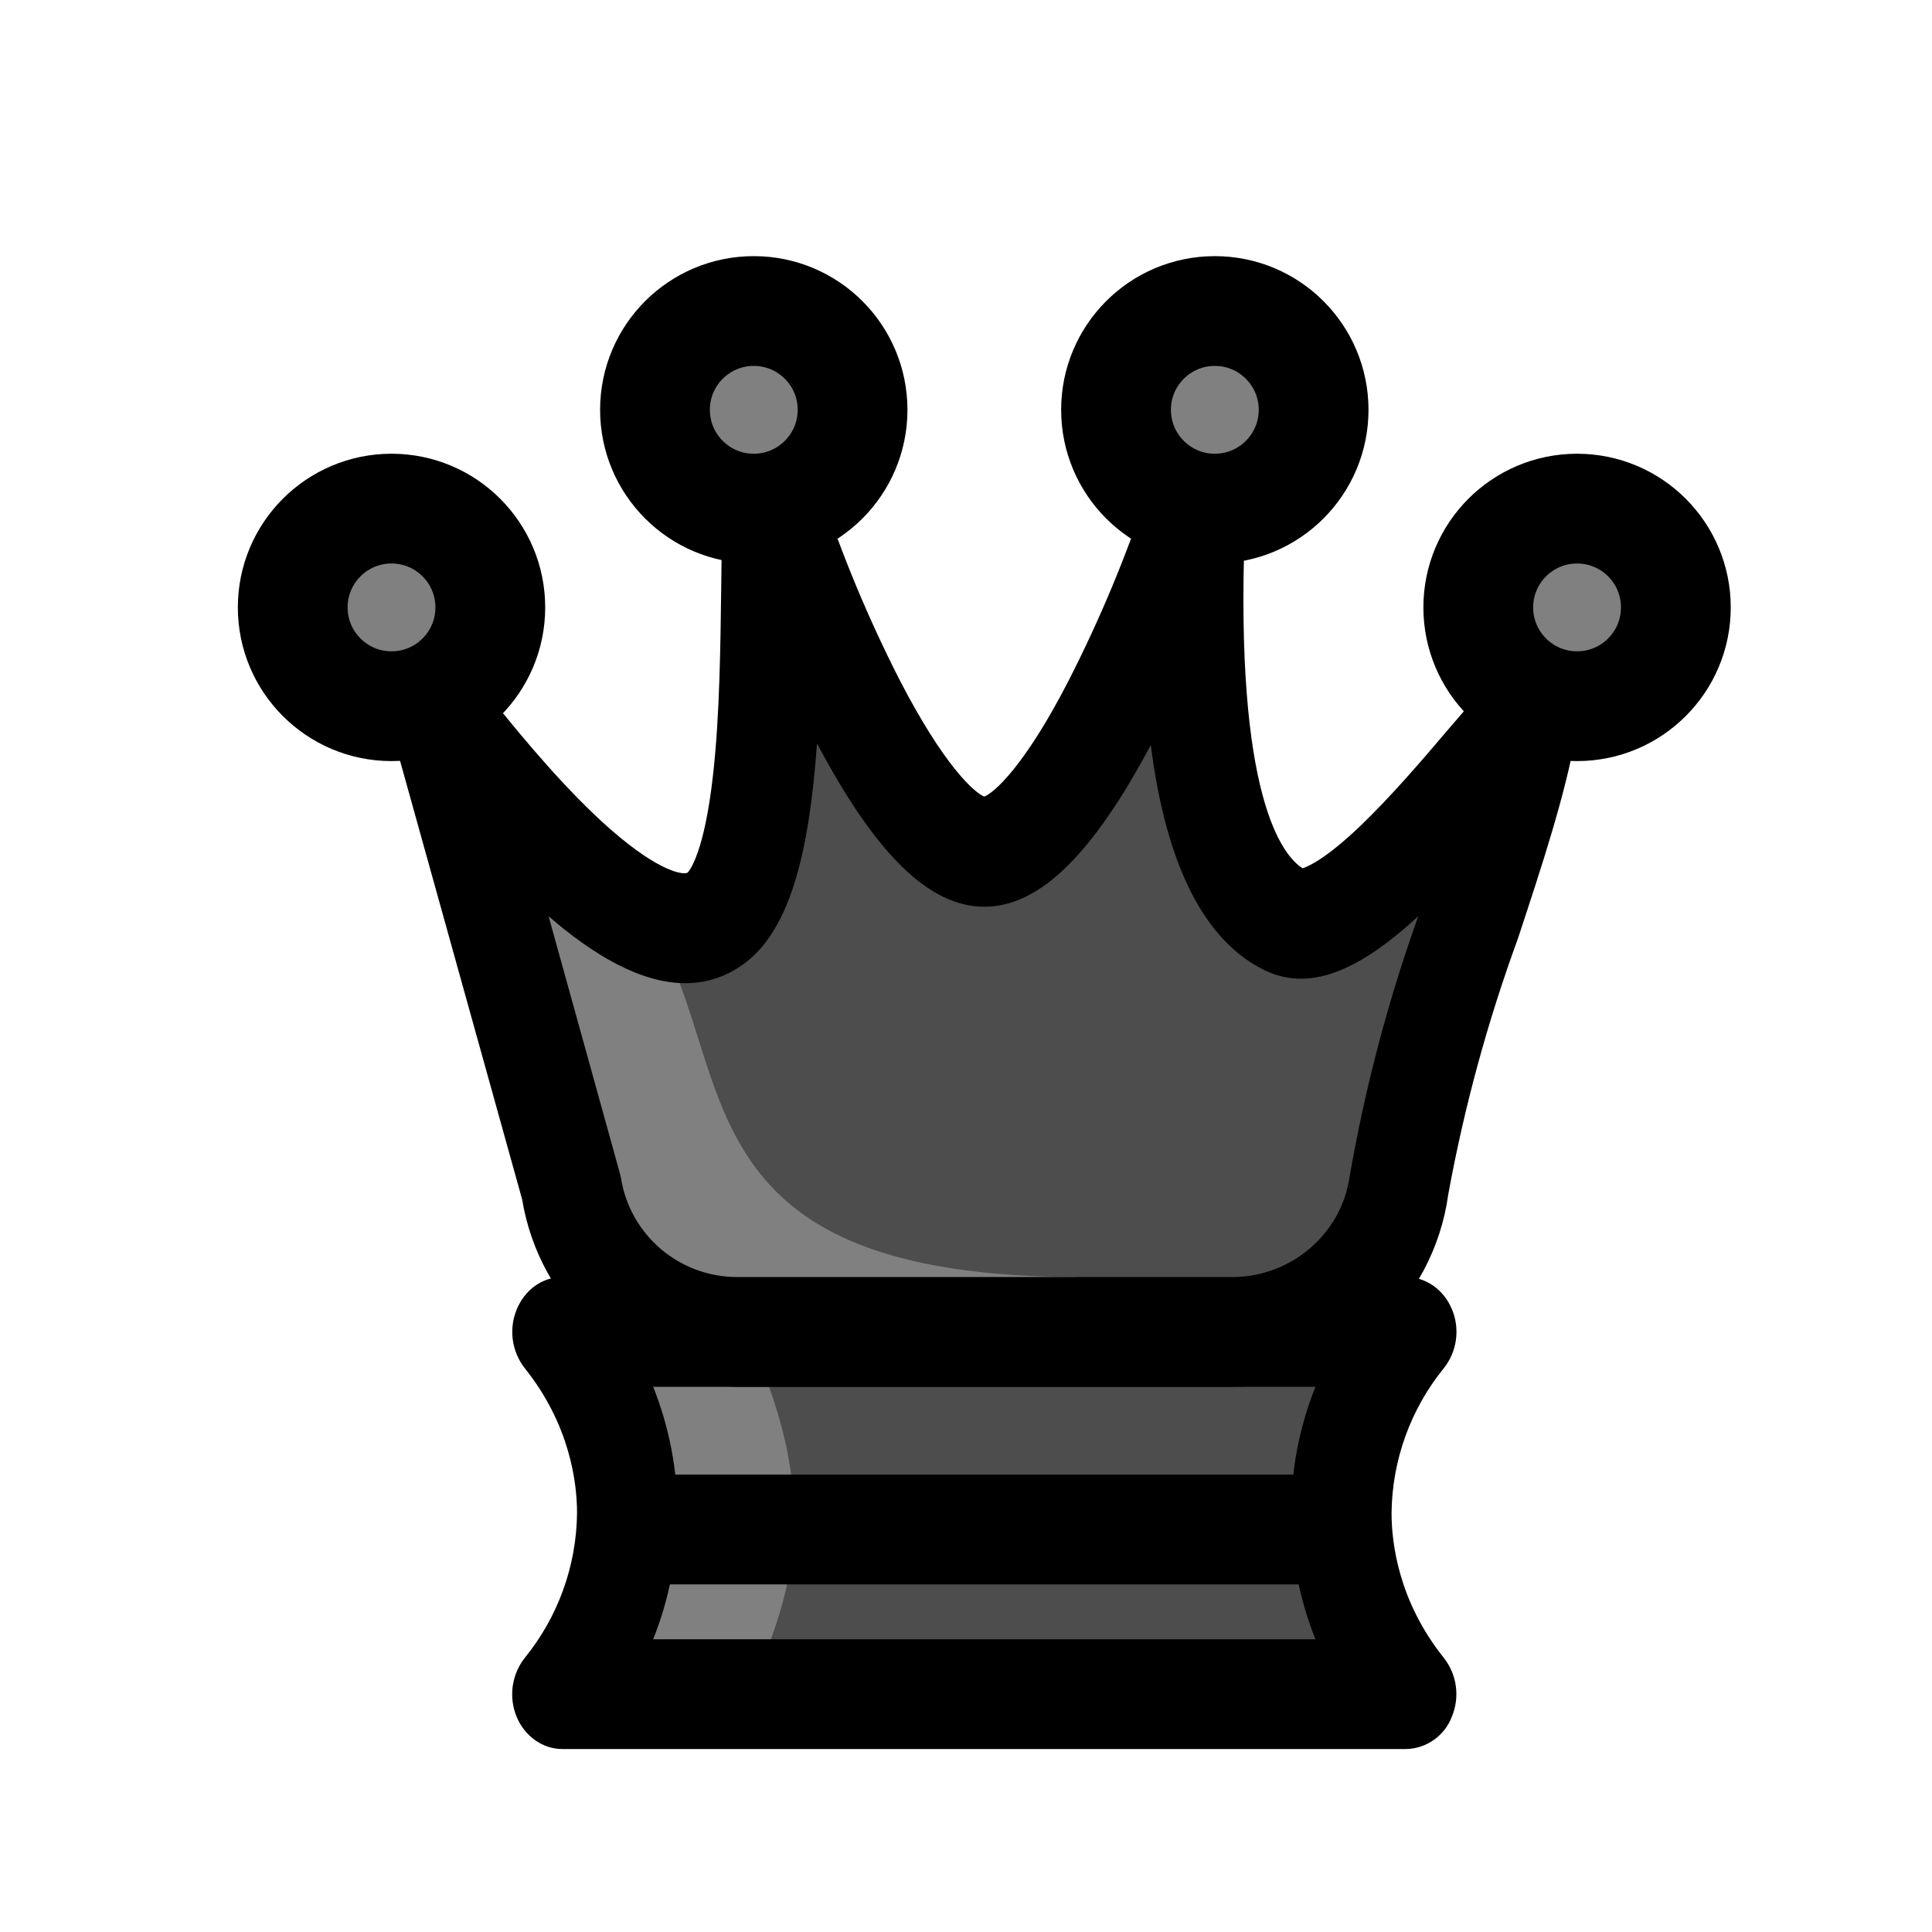
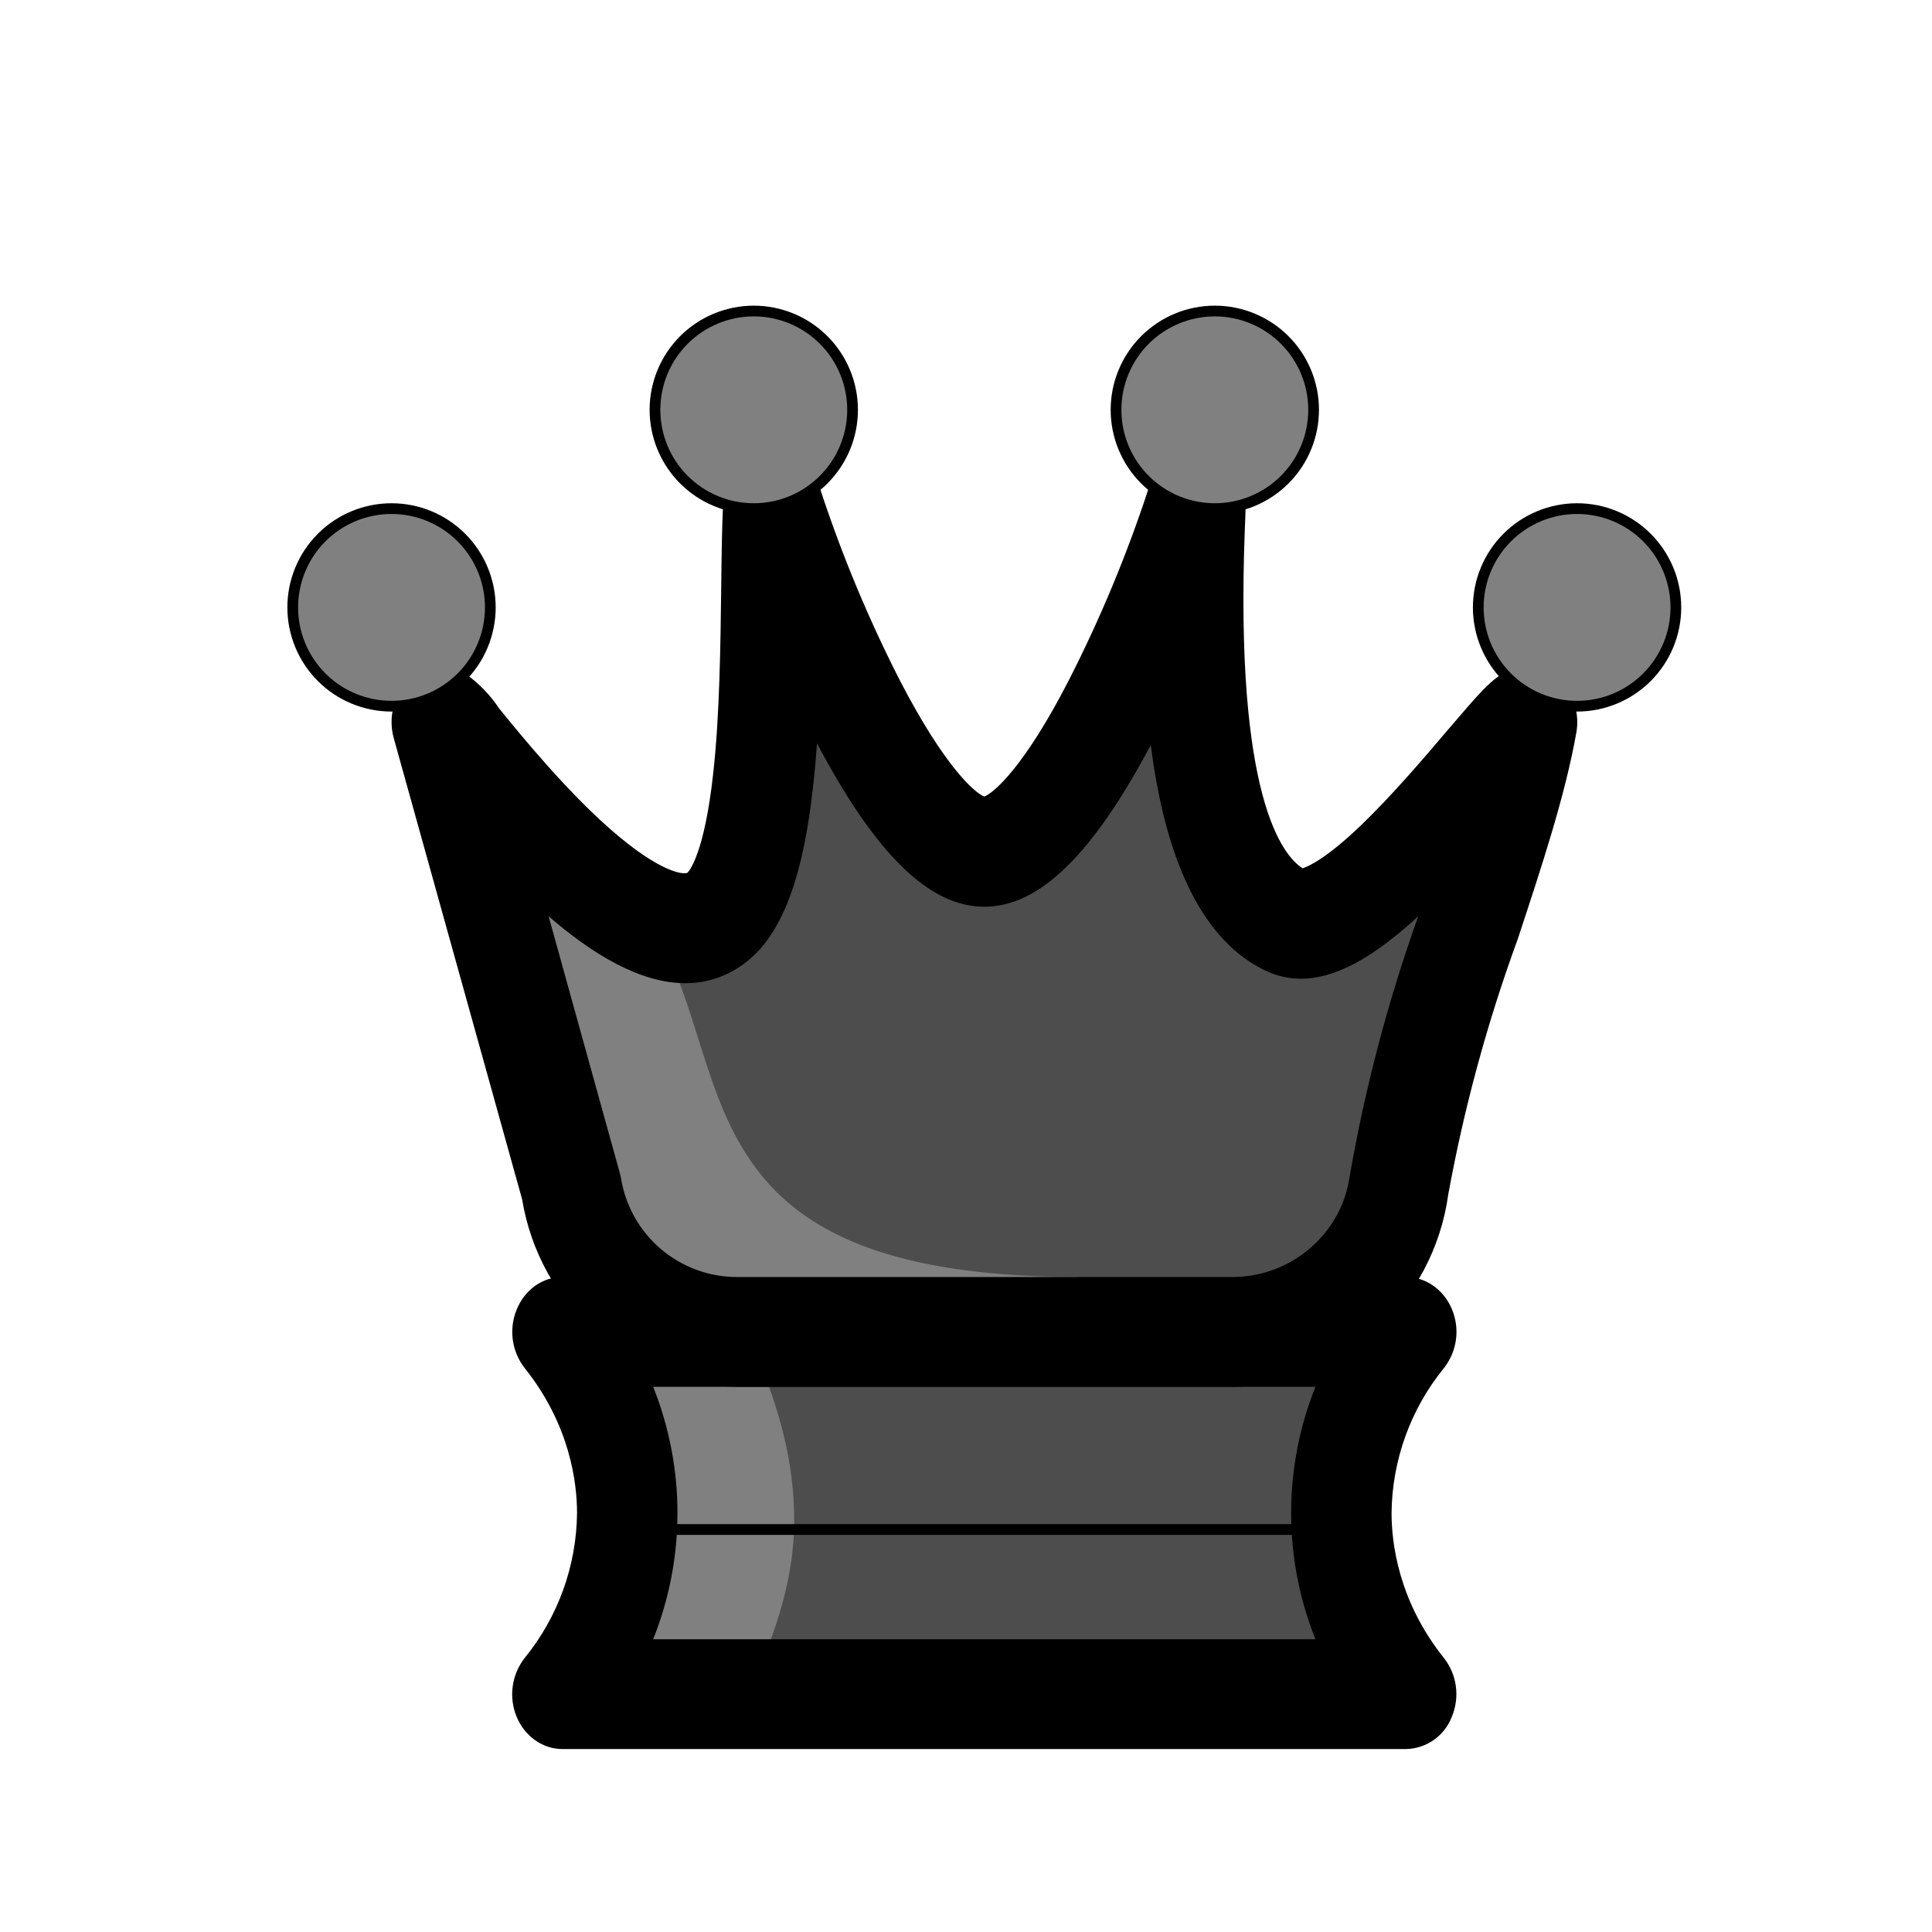
- <svg xmlns="http://www.w3.org/2000/svg" width="100" height="100" viewBox="-50 -90 498 528">
-   <path fill="#4d4d4d" d="M319.3 373H88.7a79.8 79.8 0 0 0 17.7-49.5c0-7-1-28.7-17.7-49.5h230.6a79.8 79.8 0 0 0-17.7 49.5c0 7 1 28.7 17.7 49.5" />
-   <path fill="gray" d="M140 373c3.6-10.3 11.4-25.8 12-45 .7-23.8-8.1-41.7-12-53-10.7 0-27.3-1-38-1l15.6 54L93 373Zm0 0" />
-   <path d="M113.5 358h181a92.9 92.9 0 0 1 0-69h-181a92.9 92.9 0 0 1 0 69m205.8 30H88.7c-5.4 0-10.3-3.5-12.5-8.8a16.1 16.1 0 0 1 2.2-16.1 63.8 63.8 0 0 0 14.3-39.6c0-8.2-1.9-24.1-14.3-39.6a16.1 16.1 0 0 1-2.2-16c2.2-5.4 7-8.9 12.5-8.9h230.6c5.4 0 10.3 3.5 12.5 8.8a16 16 0 0 1-2.2 16.1 63.8 63.8 0 0 0-14.3 39.6c0 8.2 1.9 24.1 14.3 39.6a16 16 0 0 1 2.2 16 13.7 13.7 0 0 1-12.5 8.9" />
-   <path fill="#4d4d4d" d="m91.1 234.3-35.4-127c3.3 2 50.5 69 74.2 54.2 18.8-11.8 14.9-84.2 16.4-112.5 8.3 26.2 36.1 93.8 57.7 93.8s49.4-67.6 57.7-93.8c.5 3.2-7.9 97.2 24.7 112.5 18.6 8.8 59.9-51.5 65.9-54.2-6.2 35.2-28.8 83.8-35 126.8a46.2 46.2 0 0 1-45.5 39.9H136.6A46.1 46.1 0 0 1 91 234.3" />
-   <path fill="gray" d="M86.8 139C153 172 93 259 230 259l-100 15a148.2 148.2 0 0 1-43.2-72c-6.6-27-3.2-49.7 0-63" />
-   <path d="M203.7 127.8Zm.6 0Zm-81.4 20.8Zm-38 11.7 19.3 69.6.5 2a32.1 32.1 0 0 0 31.9 27.1h135.2c16 0 29.7-11.7 32-27.2a429.6 429.6 0 0 1 18.8-71.4c-14.9 13.7-28.7 21-41.7 14.9-16.6-7.9-27.2-28.6-31.4-61.7-16 30.1-30.5 44.2-45.5 44.2s-29.6-14.2-45.7-44.6v-.2c-2.2 30.2-7.4 52.6-21.6 61.5a26.6 26.6 0 0 1-14.4 4.2c-12.4 0-25.5-8-37.5-18.4m187 128.7H136.6A58.7 58.7 0 0 1 98 274.4a62 62 0 0 1-20.3-36.6L42.6 111.7c-1.6-5.8.1-12.2 4.5-16a12.8 12.8 0 0 1 15.2-1.5 36 36 0 0 1 9.1 9.4c6.4 7.9 18.4 22.5 30.5 33.1 13.5 11.8 19.9 12.4 21 11.8.5-.5 4.6-5.3 7-27 1.8-16.1 2-35.4 2.2-50.9.1-8.8.2-16.4.5-22.5.4-7.1 5.4-13 11.9-14s12.7 3.2 14.8 10a365 365 0 0 0 21.6 51.8c12.2 23.6 20.5 30.8 23.1 31.8 2.6-1 11-8.2 23.1-31.8a365.3 365.3 0 0 0 21.6-51.8c2-6.5 7.8-10.6 14-10 6.3.5 11.4 5.6 12.5 12.3.3 2 .2 3.4 0 8.2-2.8 73.4 10.4 89.3 15.8 92.7 1.5-.5 6.3-2.5 16-11.8 8.3-8 16.7-17.8 23.4-25.7 9-10.5 12.2-14.4 16.7-16.4 4.7-2 10-1.1 13.9 2.3a16 16 0 0 1 4.8 14.5c-3 17-9.3 36.1-16 56.4a426.2 426.2 0 0 0-19 69.8 62 62 0 0 1-20.3 38 58.7 58.7 0 0 1-38.7 14.6" />
-   <path fill="gray" d="M168 22a27 27 0 1 1-54 0 27 27 0 0 1 54 0" />
-   <path fill="none" stroke="#000" stroke-linejoin="round" stroke-miterlimit="10" stroke-width="30" d="M168 22a27 27 0 1 1-54 0 27 27 0 0 1 54 0Zm0 0" />
-   <path fill="gray" d="M294 22a27 27 0 1 1-54 0 27 27 0 0 1 54 0" />
-   <path fill="none" stroke="#000" stroke-linejoin="round" stroke-miterlimit="10" stroke-width="30" d="M294 22a27 27 0 1 1-54 0 27 27 0 0 1 54 0Zm0 0" />
-   <path fill="gray" d="M393 76a27 27 0 1 1-54 0 27 27 0 0 1 54 0" />
-   <path fill="none" stroke="#000" stroke-linejoin="round" stroke-miterlimit="10" stroke-width="30" d="M393 76a27 27 0 1 1-54 0 27 27 0 0 1 54 0Zm0 0" />
-   <path fill="gray" d="M69 76a27 27 0 1 1-54 0 27 27 0 0 1 54 0" />
-   <path fill="none" stroke="#000" stroke-linejoin="round" stroke-miterlimit="10" stroke-width="30" d="M69 76a27 27 0 1 1-54 0 27 27 0 0 1 54 0Zm36.2 252h197.6" />
+ <svg xmlns="http://www.w3.org/2000/svg" width="1024" height="1024" viewBox="0 0 1024 1024" fill="none">
+   <path d="M745.31 897.94H298.086C320.043 870.736 332.142 836.899 332.413 801.94C332.413 788.364 330.474 746.279 298.086 705.94H745.31C723.353 733.144 711.254 766.981 710.983 801.94C710.983 815.516 712.922 857.601 745.31 897.94Z" fill="#4D4D4D" style="fill:#4D4D4D;fill:color(display-p3 0.302 0.302 0.302);fill-opacity:1;" />
+   <path d="M397.577 897.94C404.559 877.964 419.686 847.904 420.85 810.667C422.208 764.51 405.141 729.794 397.577 707.879C376.826 707.879 344.632 705.94 323.88 705.94L354.135 810.667L306.426 897.94H397.577Z" fill="#808080" style="fill:#808080;fill:color(display-p3 0.502 0.502 0.502);fill-opacity:1;" />
+   <path d="M346.183 868.849H697.213C680.034 825.897 680.034 777.983 697.213 735.031H346.183C363.362 777.983 363.362 825.897 346.183 868.849ZM745.31 927.031H298.086C287.613 927.031 278.11 920.243 273.843 909.964C271.722 904.849 270.999 899.261 271.748 893.774C272.498 888.287 274.694 883.099 278.11 878.74C295.778 857.016 305.556 829.941 305.843 801.94C305.843 786.037 302.159 755.201 278.11 725.14C274.729 720.802 272.554 715.647 271.804 710.199C271.055 704.75 271.758 699.199 273.843 694.11C278.11 683.637 287.419 676.849 298.086 676.849H745.31C755.783 676.849 765.286 683.637 769.552 693.916C771.694 699.027 772.428 704.619 771.678 710.11C770.928 715.601 768.72 720.791 765.286 725.14C747.617 746.864 737.84 773.939 737.552 801.94C737.552 817.843 741.237 848.679 765.286 878.74C768.685 883.069 770.872 888.224 771.622 893.677C772.371 899.13 771.657 904.684 769.552 909.77C767.696 914.738 764.395 919.037 760.074 922.113C755.754 925.189 750.612 926.902 745.31 927.031Z" fill="black" style="fill:black;fill-opacity:1;" />
+   <path d="M302.74 628.946L234.086 382.643C240.486 386.522 332.025 516.461 377.989 487.758C414.45 464.873 406.886 324.461 409.795 269.576C425.892 320.388 479.807 451.491 521.698 451.491C563.589 451.491 617.504 320.388 633.601 269.576C634.571 275.782 618.28 458.085 681.504 487.758C717.577 504.825 797.674 387.879 809.31 382.643C797.286 450.91 753.456 545.164 741.431 628.558C738.492 649.914 727.952 669.495 711.744 683.708C695.535 697.921 674.746 705.815 653.189 705.94H390.983C369.439 705.915 348.629 698.111 332.38 683.965C316.132 669.819 305.537 650.281 302.547 628.946" fill="#4D4D4D" style="fill:#4D4D4D;fill:color(display-p3 0.302 0.302 0.302);fill-opacity:1;" />
+   <path d="M294.401 444.122C422.789 508.122 306.425 676.849 572.122 676.849L378.182 705.94C337.378 668.444 308.283 619.952 294.401 566.303C281.601 513.94 288.195 469.916 294.401 444.122Z" fill="#808080" style="fill:#808080;fill:color(display-p3 0.502 0.502 0.502);fill-opacity:1;" />
+   <path d="M290.717 485.431L328.147 620.413L329.117 624.292C331.437 639.004 338.955 652.398 350.306 662.041C361.657 671.684 376.09 676.938 390.984 676.849H653.19C684.22 676.849 710.79 654.158 715.25 624.098C723.408 576.979 735.606 530.651 751.711 485.625C722.814 512.195 696.05 526.352 670.838 514.522C638.644 499.201 618.087 459.055 609.941 394.861C578.911 453.237 550.79 480.582 521.699 480.582C492.608 480.582 464.293 453.043 433.069 394.085V393.698C428.802 452.267 418.717 495.71 391.178 512.97C382.843 518.308 373.148 521.136 363.25 521.116C339.202 521.116 313.796 505.601 290.523 485.431M653.19 735.031H390.984C363.426 734.965 336.827 724.904 316.123 706.716C295.169 688.334 281.253 663.243 276.753 635.734L208.681 391.176C205.578 379.928 208.875 367.516 217.408 360.146C221.356 356.558 226.356 354.337 231.666 353.813C236.976 353.289 242.313 354.489 246.887 357.237C253.834 362.185 259.815 368.364 264.535 375.467C276.947 390.788 300.22 419.104 323.687 439.661C349.869 462.546 362.281 463.71 364.414 462.546C365.384 461.576 373.335 452.267 377.99 410.182C381.481 378.958 381.869 341.528 382.256 311.467C382.45 294.401 382.644 279.661 383.226 267.831C384.002 254.061 393.699 242.619 406.305 240.679C418.911 238.74 430.935 246.885 435.008 260.073C446.373 294.586 460.378 328.172 476.899 360.534C500.559 406.304 516.656 420.267 521.699 422.207C526.741 420.267 543.032 406.304 566.499 360.534C583.018 328.171 597.023 294.585 608.39 260.073C612.269 247.467 623.517 239.516 635.541 240.679C647.76 241.649 657.65 251.54 659.784 264.534C660.366 268.413 660.172 271.128 659.784 280.437C654.353 422.788 679.953 453.625 690.426 460.219C693.335 459.249 702.644 455.37 721.456 437.334C737.553 421.819 753.844 402.813 766.838 387.492C784.293 367.128 790.499 359.564 799.226 355.685C808.341 351.807 818.62 353.552 826.184 360.146C829.957 363.686 832.785 368.113 834.41 373.024C836.036 377.936 836.408 383.175 835.493 388.267C829.675 421.237 817.456 458.279 804.462 497.649C788.366 541.647 776.038 586.933 767.614 633.019C763.722 661.501 749.755 687.646 728.244 706.716C707.49 724.948 680.815 735.012 653.19 735.031Z" fill="black" style="fill:black;fill-opacity:1;" />
+   <path d="M451.88 217.213C451.88 224.089 450.525 230.898 447.894 237.251C445.262 243.605 441.405 249.377 436.543 254.239C431.68 259.102 425.908 262.959 419.555 265.59C413.202 268.222 406.392 269.576 399.516 269.576C392.639 269.576 385.83 268.222 379.477 265.59C373.124 262.959 367.352 259.102 362.489 254.239C357.627 249.377 353.77 243.605 351.138 237.251C348.507 230.898 347.152 224.089 347.152 217.213C347.152 203.325 352.669 190.006 362.489 180.186C372.309 170.366 385.628 164.849 399.516 164.849C413.404 164.849 426.723 170.366 436.543 180.186C446.363 190.006 451.88 203.325 451.88 217.213Z" fill="#808080" style="fill:#808080;fill:color(display-p3 0.502 0.502 0.502);fill-opacity:1;" />
+   <path d="M451.88 217.213C451.88 224.089 450.525 230.898 447.894 237.251C445.262 243.605 441.405 249.377 436.543 254.239C431.68 259.102 425.908 262.959 419.555 265.59C413.202 268.222 406.392 269.576 399.516 269.576C392.639 269.576 385.83 268.222 379.477 265.59C373.124 262.959 367.352 259.102 362.489 254.239C357.627 249.377 353.77 243.605 351.138 237.251C348.507 230.898 347.152 224.089 347.152 217.213C347.152 203.325 352.669 190.006 362.489 180.186C372.309 170.366 385.628 164.849 399.516 164.849C413.404 164.849 426.723 170.366 436.543 180.186C446.363 190.006 451.88 203.325 451.88 217.213Z" stroke="black" style="stroke:black;stroke-opacity:1;" stroke-width="5.682" stroke-miterlimit="10" stroke-linejoin="round" />
+   <path d="M696.243 217.213C696.243 224.089 694.888 230.898 692.257 237.251C689.625 243.605 685.768 249.377 680.906 254.239C676.044 259.102 670.271 262.959 663.918 265.59C657.565 268.222 650.756 269.576 643.879 269.576C637.003 269.576 630.194 268.222 623.841 265.59C617.488 262.959 611.715 259.102 606.853 254.239C601.99 249.377 598.133 243.605 595.502 237.251C592.87 230.898 591.516 224.089 591.516 217.213C591.516 203.325 597.032 190.006 606.853 180.186C616.673 170.366 629.992 164.849 643.879 164.849C657.767 164.849 671.086 170.366 680.906 180.186C690.726 190.006 696.243 203.325 696.243 217.213Z" fill="#808080" style="fill:#808080;fill:color(display-p3 0.502 0.502 0.502);fill-opacity:1;" />
+   <path d="M696.243 217.213C696.243 224.089 694.888 230.898 692.257 237.251C689.625 243.605 685.768 249.377 680.906 254.239C676.044 259.102 670.271 262.959 663.918 265.59C657.565 268.222 650.756 269.576 643.879 269.576C637.003 269.576 630.194 268.222 623.841 265.59C617.488 262.959 611.715 259.102 606.853 254.239C601.99 249.377 598.133 243.605 595.502 237.251C592.87 230.898 591.516 224.089 591.516 217.213C591.516 203.325 597.032 190.006 606.853 180.186C616.673 170.366 629.992 164.849 643.879 164.849C657.767 164.849 671.086 170.366 680.906 180.186C690.726 190.006 696.243 203.325 696.243 217.213Z" stroke="black" style="stroke:black;stroke-opacity:1;" stroke-width="5.682" stroke-miterlimit="10" stroke-linejoin="round" />
+   <path d="M888.243 321.94C888.243 335.828 882.726 349.146 872.906 358.966C863.086 368.787 849.767 374.303 835.879 374.303C821.992 374.303 808.673 368.787 798.853 358.966C789.032 349.146 783.516 335.828 783.516 321.94C783.516 308.052 789.032 294.733 798.853 284.913C808.673 275.093 821.992 269.576 835.879 269.576C849.767 269.576 863.086 275.093 872.906 284.913C882.726 294.733 888.243 308.052 888.243 321.94Z" fill="#808080" style="fill:#808080;fill:color(display-p3 0.502 0.502 0.502);fill-opacity:1;" />
+   <path d="M888.243 321.94C888.243 335.828 882.726 349.146 872.906 358.966C863.086 368.787 849.767 374.303 835.879 374.303C821.992 374.303 808.673 368.787 798.853 358.966C789.032 349.146 783.516 335.828 783.516 321.94C783.516 308.052 789.032 294.733 798.853 284.913C808.673 275.093 821.992 269.576 835.879 269.576C849.767 269.576 863.086 275.093 872.906 284.913C882.726 294.733 888.243 308.052 888.243 321.94Z" stroke="black" style="stroke:black;stroke-opacity:1;" stroke-width="5.682" stroke-miterlimit="10" stroke-linejoin="round" />
+   <path d="M259.88 321.94C259.88 328.816 258.525 335.625 255.894 341.978C253.262 348.332 249.405 354.104 244.543 358.966C239.68 363.829 233.908 367.686 227.555 370.317C221.202 372.949 214.392 374.303 207.516 374.303C200.639 374.303 193.83 372.949 187.477 370.317C181.124 367.686 175.352 363.829 170.489 358.966C165.627 354.104 161.77 348.332 159.138 341.978C156.507 335.625 155.152 328.816 155.152 321.94C155.152 308.052 160.669 294.733 170.489 284.913C180.309 275.093 193.628 269.576 207.516 269.576C221.404 269.576 234.723 275.093 244.543 284.913C254.363 294.733 259.88 308.052 259.88 321.94Z" fill="#808080" style="fill:#808080;fill:color(display-p3 0.502 0.502 0.502);fill-opacity:1;" />
+   <path d="M330.086 810.667H713.31M259.88 321.94C259.88 328.816 258.525 335.625 255.894 341.978C253.262 348.332 249.405 354.104 244.543 358.966C239.68 363.829 233.908 367.686 227.555 370.317C221.202 372.949 214.392 374.303 207.516 374.303C200.639 374.303 193.83 372.949 187.477 370.317C181.124 367.686 175.352 363.829 170.489 358.966C165.627 354.104 161.77 348.332 159.138 341.978C156.507 335.625 155.152 328.816 155.152 321.94C155.152 308.052 160.669 294.733 170.489 284.913C180.309 275.093 193.628 269.576 207.516 269.576C221.404 269.576 234.723 275.093 244.543 284.913C254.363 294.733 259.88 308.052 259.88 321.94Z" stroke="black" style="stroke:black;stroke-opacity:1;" stroke-width="5.682" stroke-miterlimit="10" stroke-linejoin="round" />
</svg>
